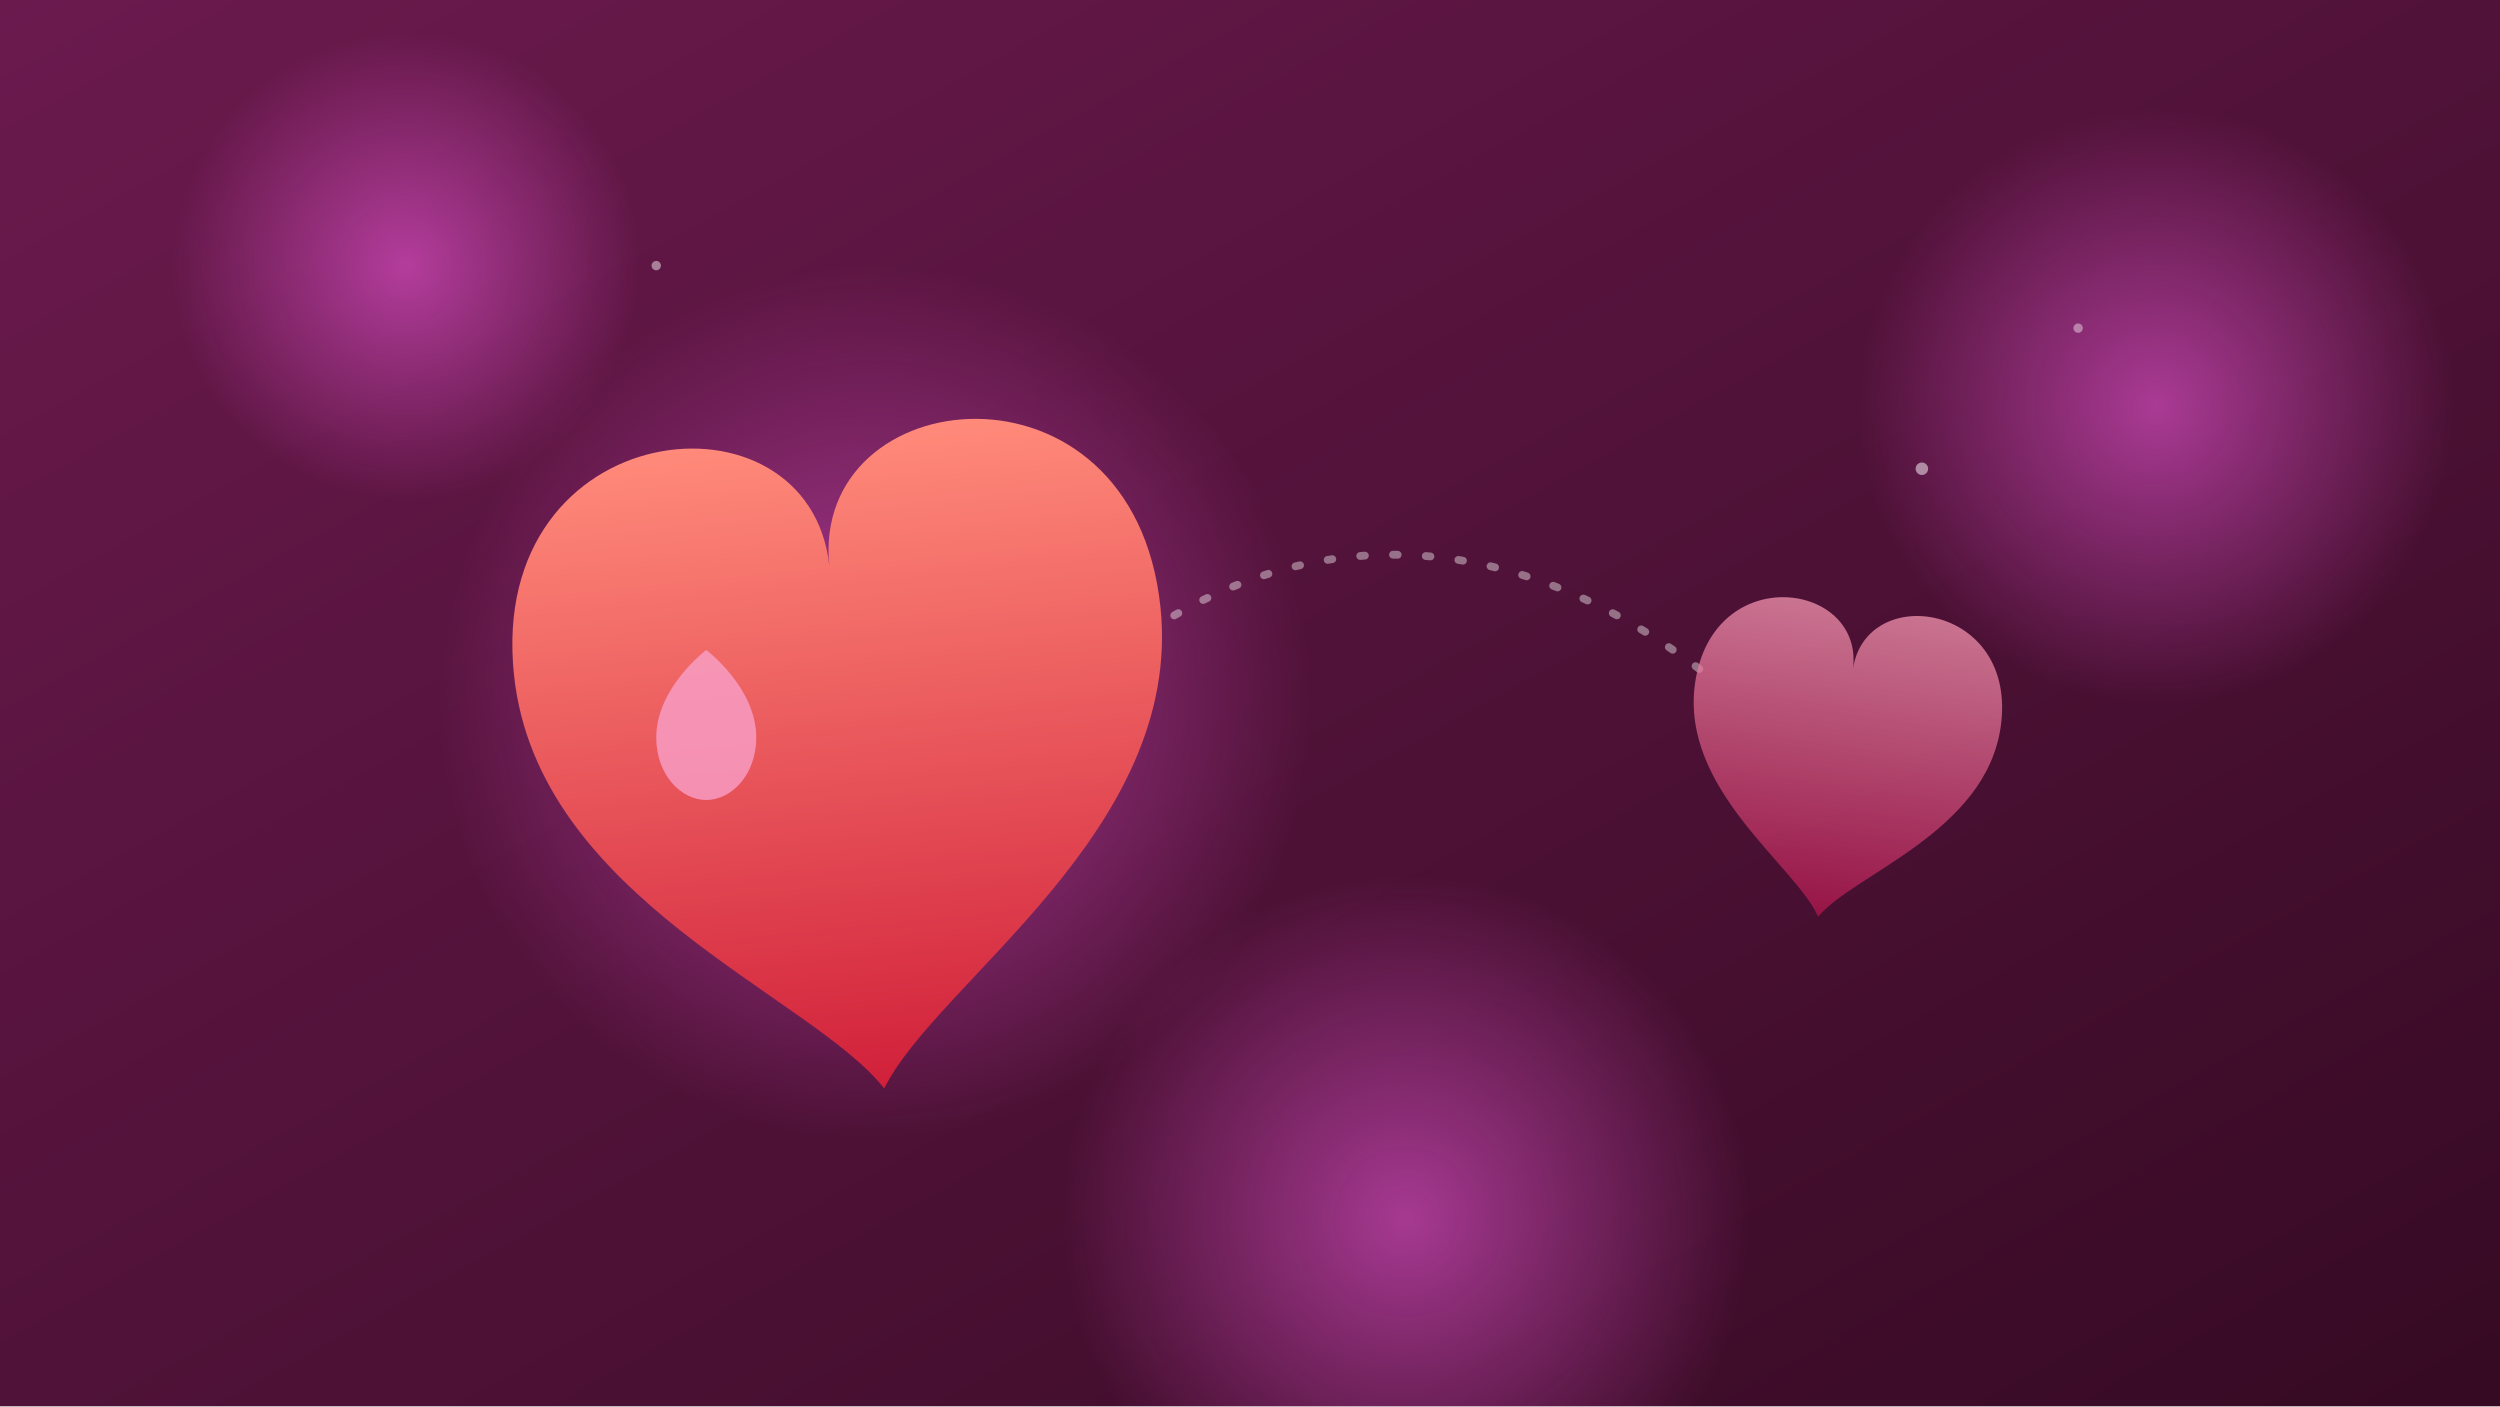
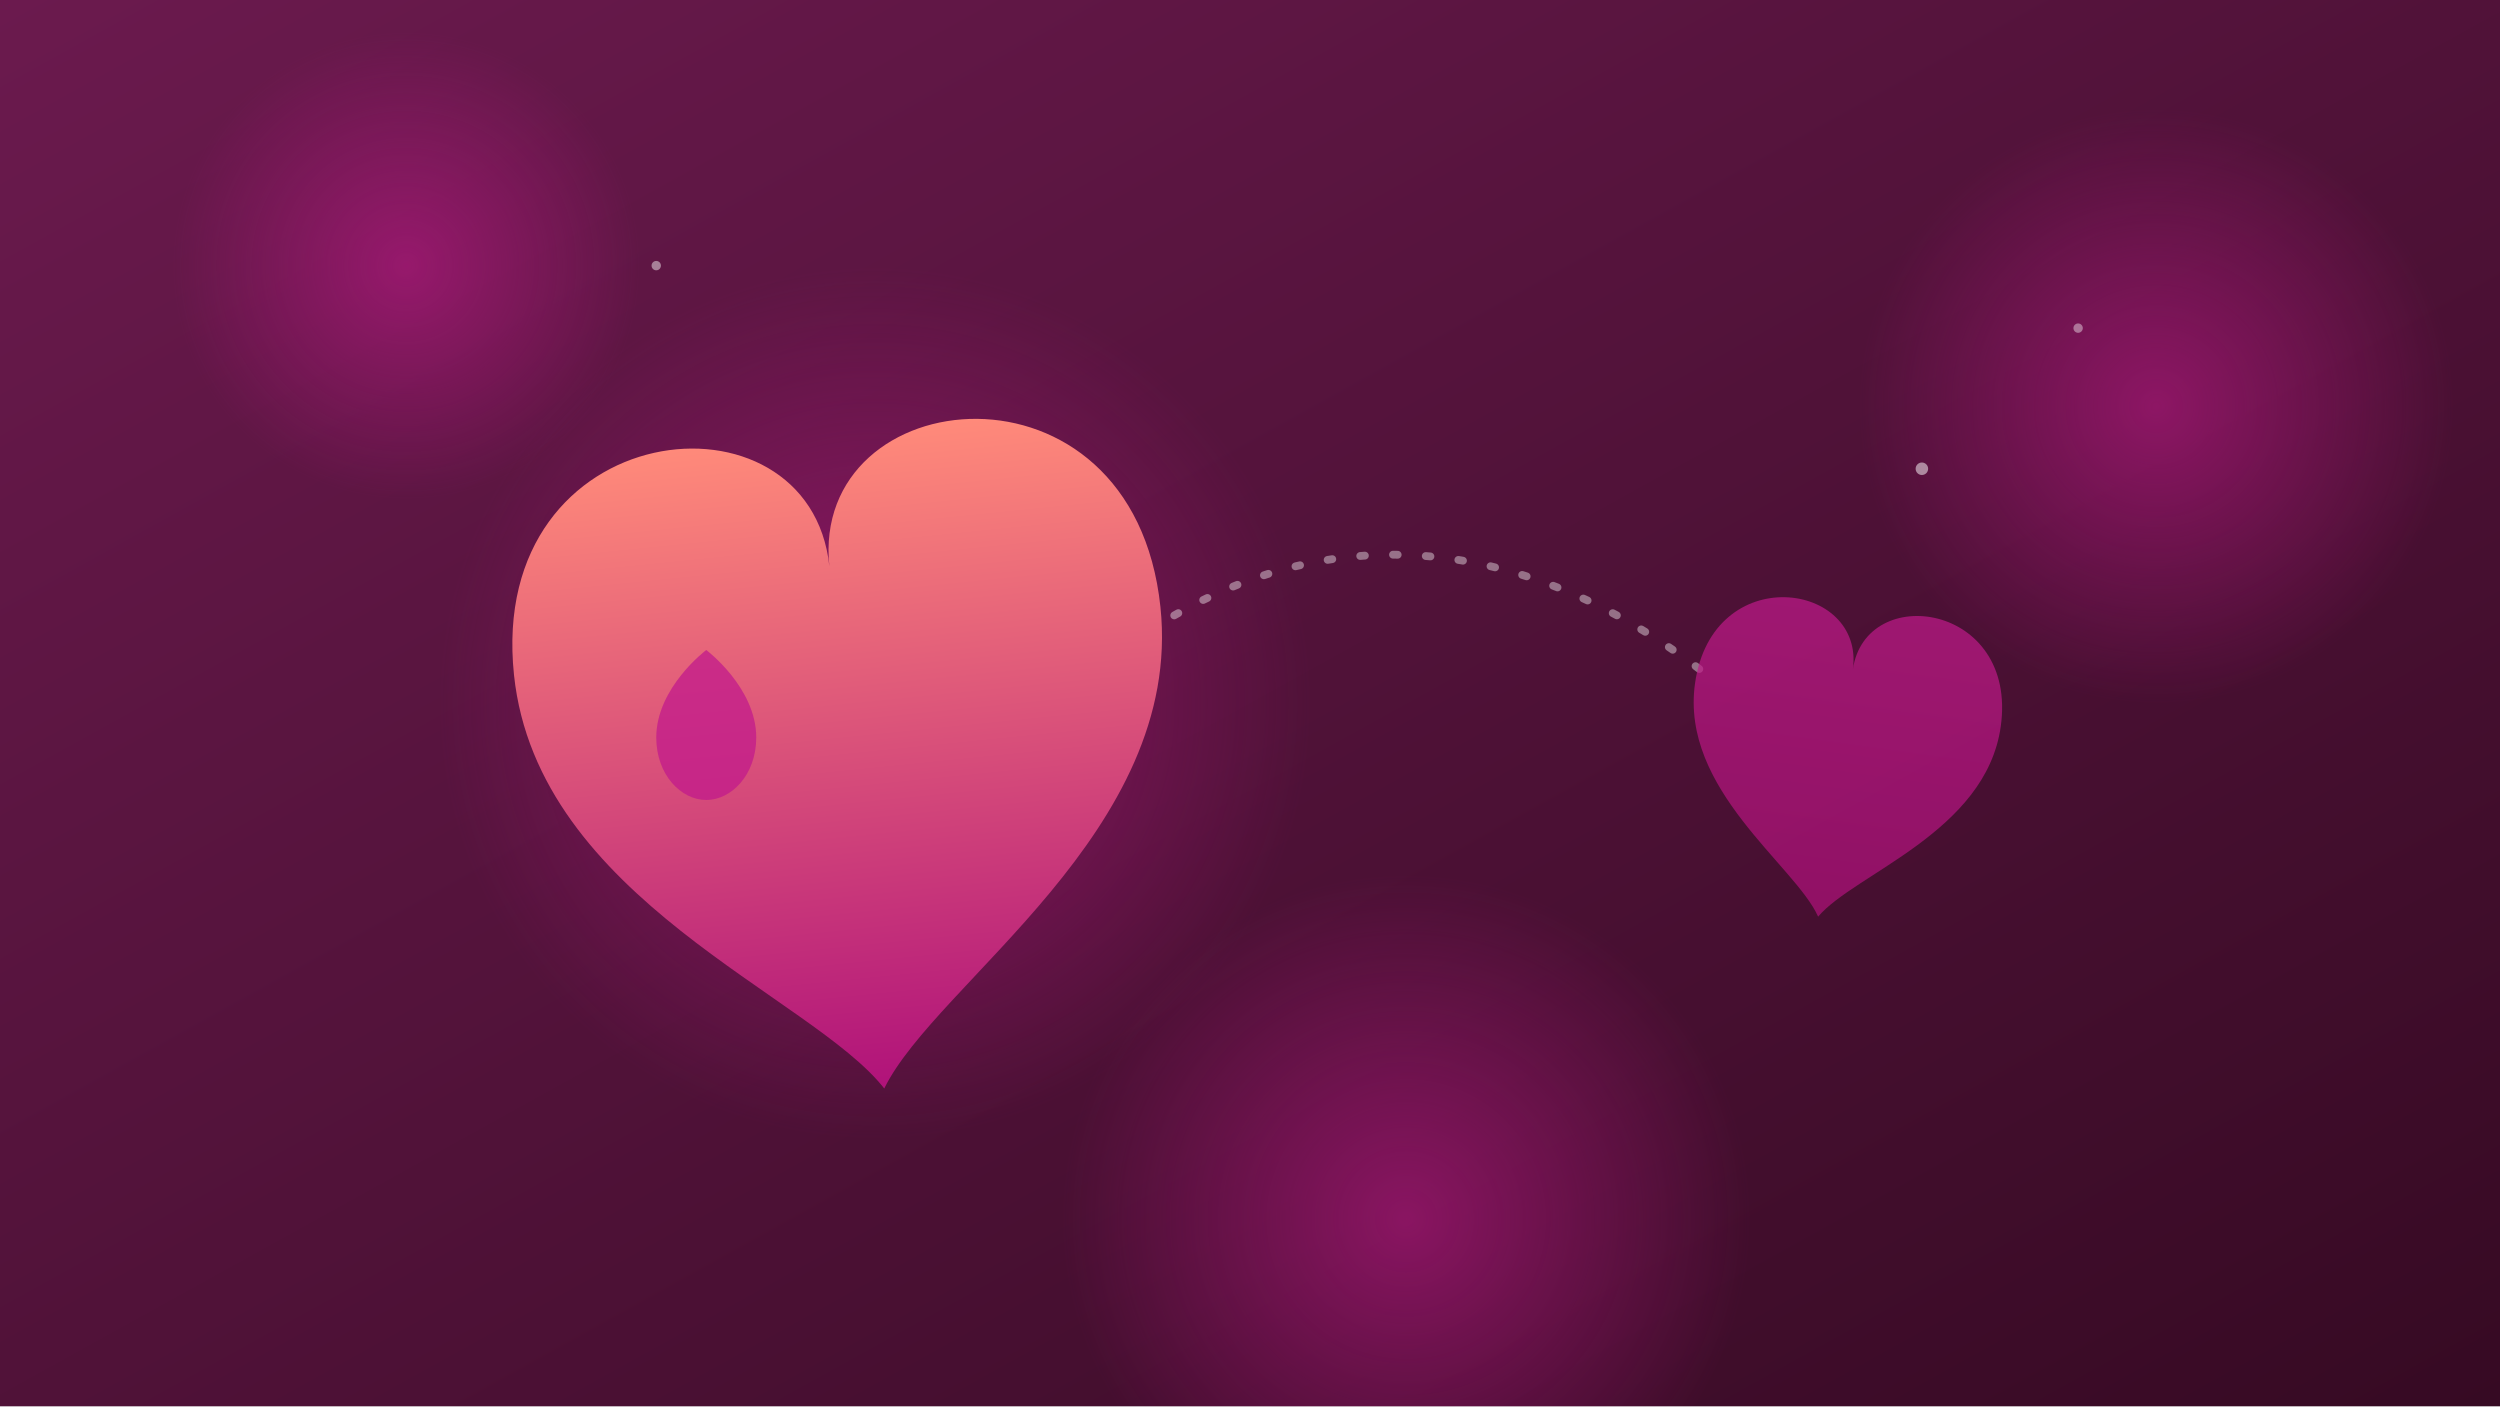
<svg xmlns="http://www.w3.org/2000/svg" viewBox="0 0 1600 900" preserveAspectRatio="xMidYMid slice">
  <defs>
    <linearGradient id="bg" x1="0" y1="0" x2="1" y2="1">
      <stop offset="0" stop-color="#6b1a4e" />
      <stop offset="1" stop-color="#360a23" />
    </linearGradient>
    <radialGradient id="glow" cx=".5" cy=".5" r=".5">
-       <stop offset="0" stop-color="#f65ce2" stop-opacity=".55" />
-       <stop offset="1" stop-color="#f65ce2" stop-opacity="0" />
+       <stop offset="0" stop-color="#C21A8B" stop-opacity=".55" />
+       <stop offset="1" stop-color="#C21A8B" stop-opacity="0" />
    </radialGradient>
    <linearGradient id="h1" x1="0" y1="0" x2="0" y2="1">
      <stop offset="0" stop-color="#ff8a7a" />
-       <stop offset="1" stop-color="#d1203a" />
+       <stop offset="1" stop-color="#B0127A" />
    </linearGradient>
    <linearGradient id="h2" x1="0" y1="0" x2="0" y2="1">
-       <stop offset="0" stop-color="#ff9db8" />
-       <stop offset="1" stop-color="#b8174f" />
+       <stop offset="0" stop-color="#C21A8B" />
+       <stop offset="1" stop-color="#B0127A" />
    </linearGradient>
    <path id="heart" d="M0 -22 C0 -52 -52 -52 -52 -10 C-52 26 -10 46 0 62 C10 46 52 26 52 -10 C52 -52 0 -52 0 -22Z" />
  </defs>
  <rect width="1600" height="900" fill="url(#bg)" />
  <circle cx="260" cy="170" r="150" fill="url(#glow)" />
  <circle cx="1380" cy="260" r="190" fill="url(#glow)" />
  <circle cx="900" cy="780" r="220" fill="url(#glow)" />
  <circle cx="1230" cy="300" r="4" fill="#fff" opacity=".5" />
  <circle cx="1330" cy="210" r="3" fill="#fff" opacity=".4" />
  <circle cx="420" cy="170" r="3" fill="#fff" opacity=".45" />
  <circle cx="560" cy="450" r="280" fill="url(#glow)" />
  <path d="M700 430 C820 330 960 330 1090 430" fill="none" stroke="#fff" stroke-opacity=".4" stroke-width="5" stroke-dasharray="3 18" stroke-linecap="round" />
  <g transform="translate(540 450) scale(4) rotate(-6)">
    <use href="#heart" fill="url(#h1)" />
  </g>
-   <path d="M600 640 C600 600 640 570 640 570 C640 570 680 600 680 640 C680 670 660 690 640 690 C620 690 600 670 600 640Z" fill="#faa4d0" opacity=".75" transform="translate(-60 -40) scale(.8)" />
+   <path d="M600 640 C600 600 640 570 640 570 C640 570 680 600 680 640 C680 670 660 690 640 690 C620 690 600 670 600 640Z" fill="#C21A8B" opacity=".75" transform="translate(-60 -40) scale(.8)" />
  <g transform="translate(1180 470) scale(1.9) rotate(8)">
    <use href="#heart" fill="url(#h2)" opacity=".7" />
  </g>
</svg>
